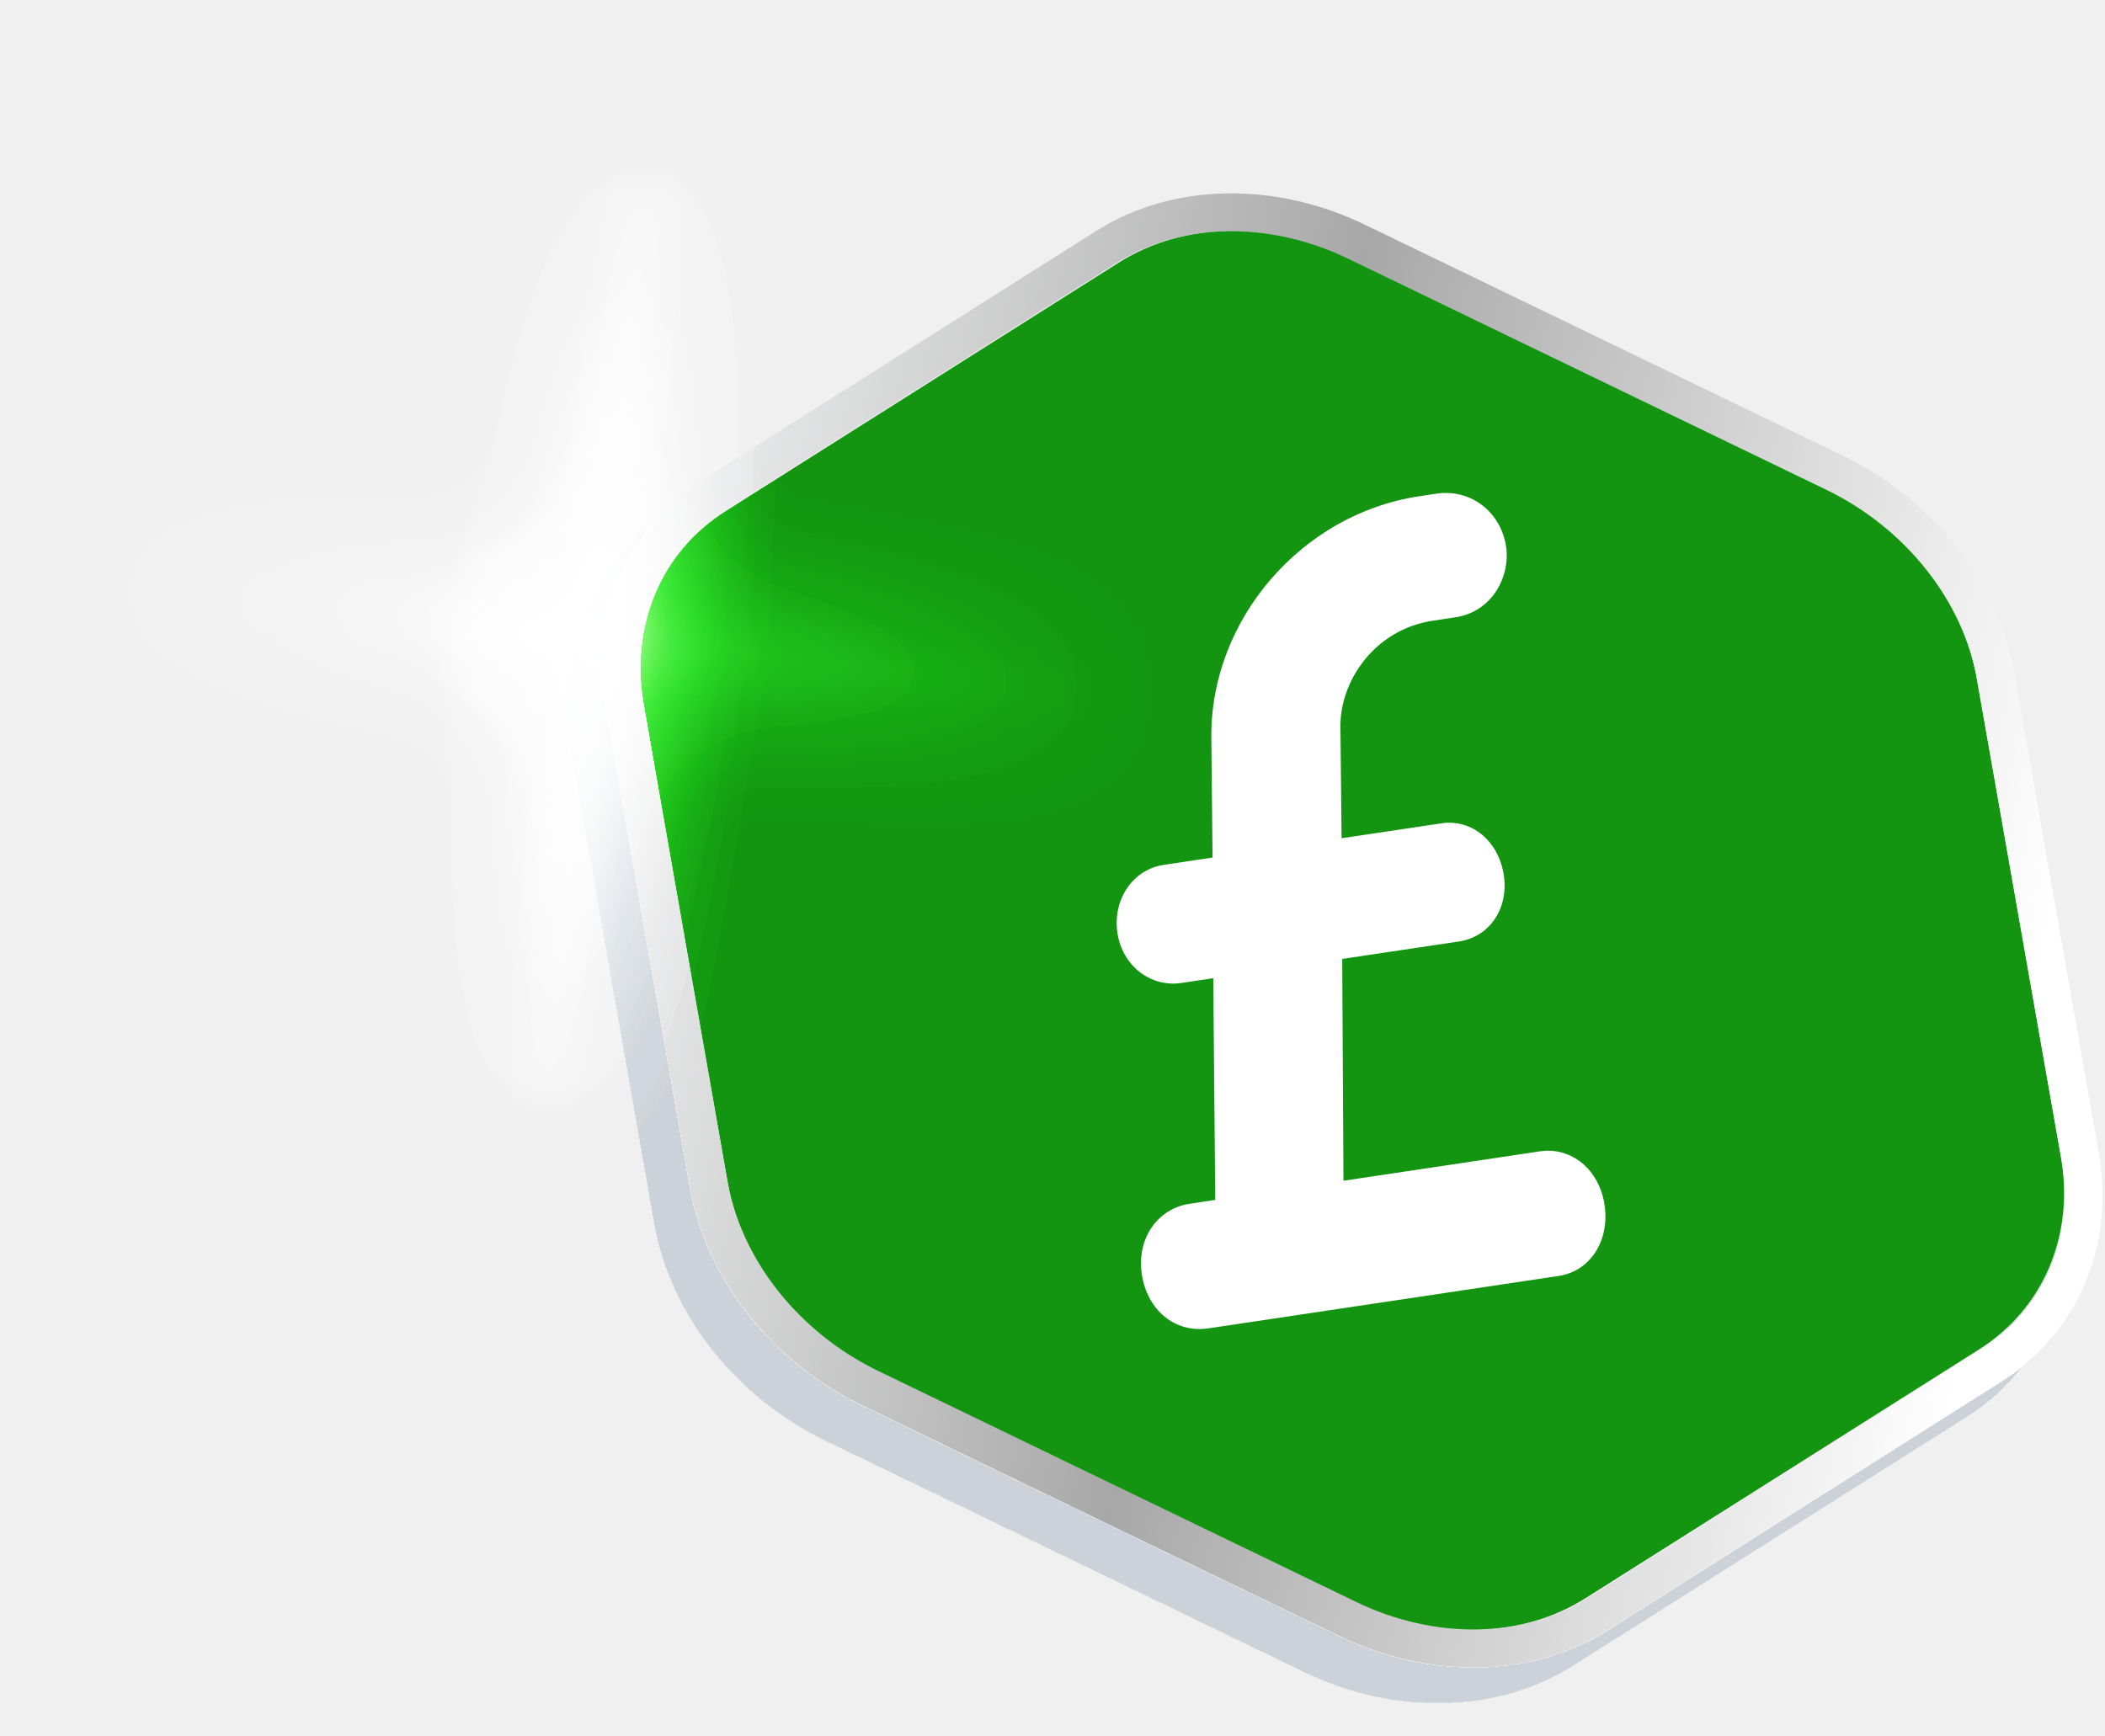
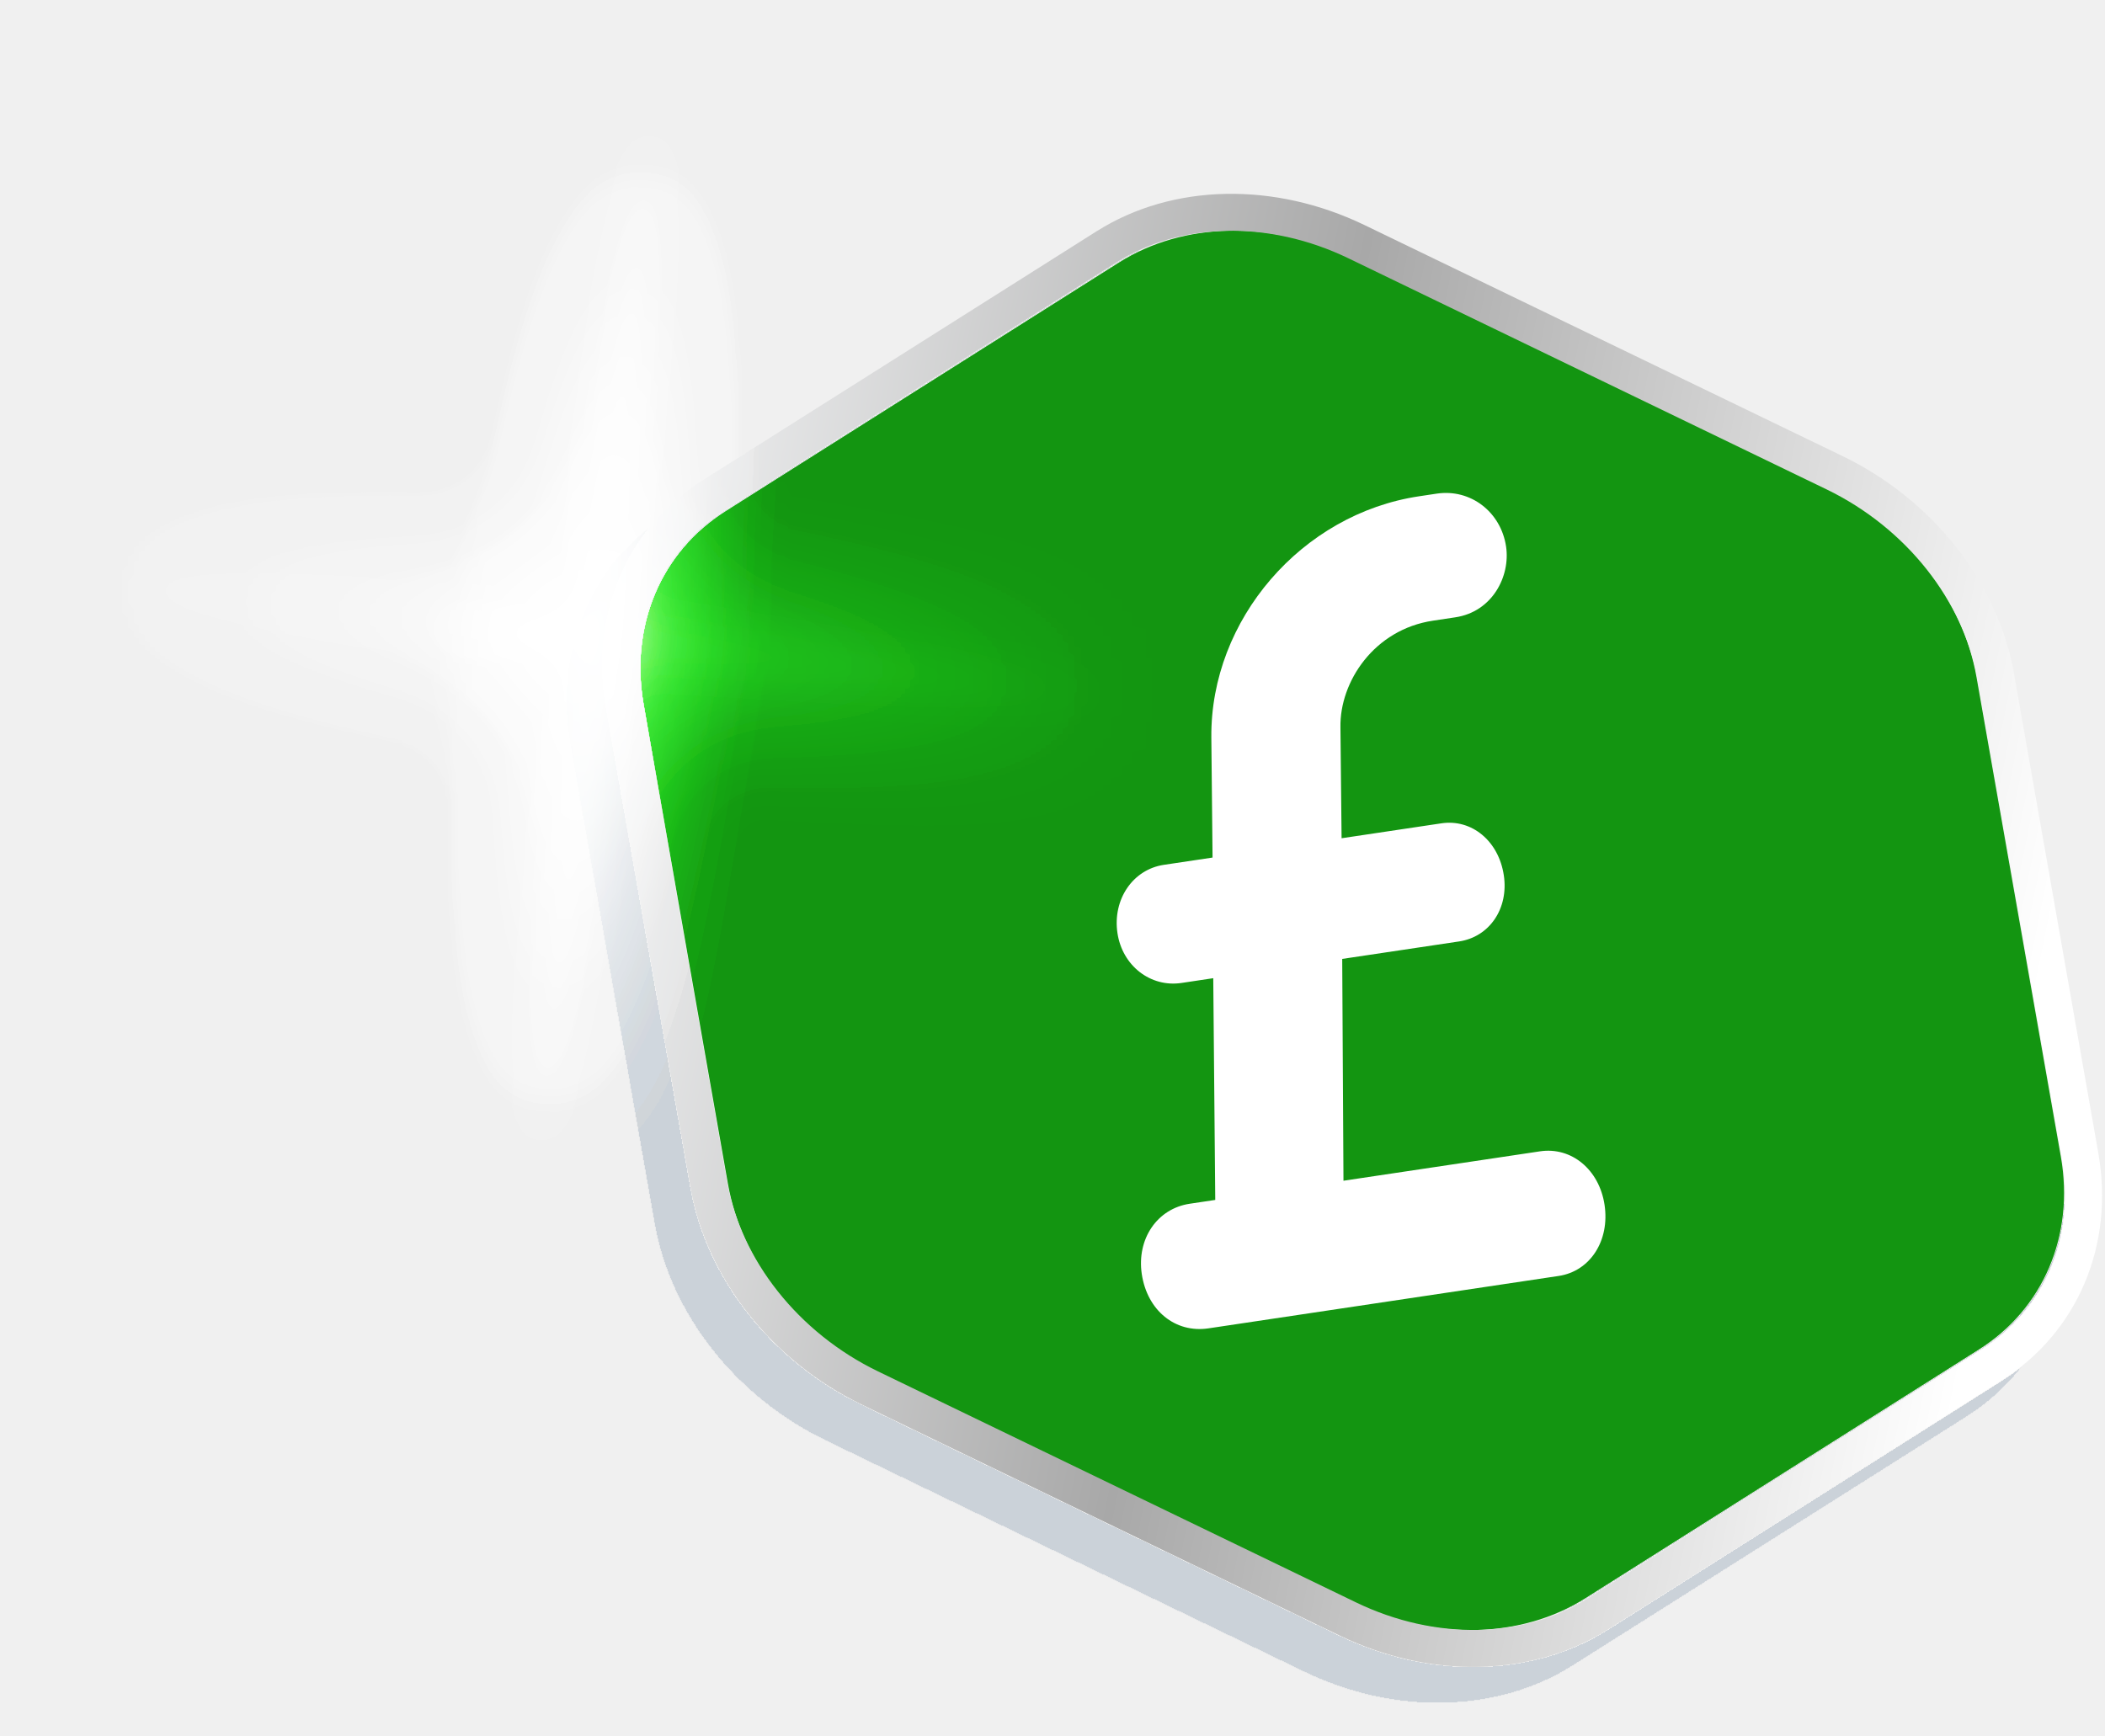
<svg xmlns="http://www.w3.org/2000/svg" width="57" height="47" viewBox="0 0 57 47" fill="none">
-   <g clip-path="url(#clip0_4543_494)">
+   <g clipPath="url(#clip0_4543_494)">
    <g filter="url(#filter0_d_4543_494)">
      <path d="M30.298 7.11C32.045 6.006 34.428 5.957 36.549 6.982L49.486 13.235C51.608 14.261 53.145 16.204 53.52 18.334L55.804 31.321C56.179 33.451 55.333 35.443 53.586 36.547L42.933 43.281C41.187 44.386 38.803 44.434 36.682 43.409L23.745 37.156C21.624 36.13 20.086 34.187 19.711 32.057L17.427 19.07C17.053 16.94 17.898 14.948 19.645 13.844L30.298 7.11Z" fill="#139511" />
-       <path d="M49.672 12.8L36.735 6.547C34.437 5.436 31.855 5.488 29.963 6.685L19.31 13.419C17.417 14.615 16.501 16.773 16.907 19.081L19.191 32.068C19.597 34.375 21.263 36.48 23.561 37.591L36.498 43.844C38.796 44.955 41.378 44.902 43.27 43.706L53.923 36.972C55.816 35.775 56.732 33.617 56.326 31.31L54.042 18.323C53.636 16.016 51.97 13.91 49.672 12.8Z" stroke="url(#paint0_linear_4543_494)" stroke-width="1.026" />
+       <path d="M49.672 12.8L36.735 6.547C34.437 5.436 31.855 5.488 29.963 6.685L19.31 13.419C17.417 14.615 16.501 16.773 16.907 19.081L19.191 32.068C19.597 34.375 21.263 36.48 23.561 37.591L36.498 43.844C38.796 44.955 41.378 44.902 43.27 43.706L53.923 36.972C55.816 35.775 56.732 33.617 56.326 31.31L54.042 18.323C53.636 16.016 51.97 13.91 49.672 12.8Z" stroke="url(#paint0_linear_4543_494)" strokeWidth="1.026" />
    </g>
    <g style="mix-blend-mode:overlay" opacity="0.2" filter="url(#filter1_f_4543_494)">
      <path d="M17.681 3.305L16.852 17.365L14.551 31.26L15.38 17.2L17.681 3.305Z" fill="white" />
      <path d="M30.092 18.848L16.032 18.018L2.137 15.718L16.197 16.547L30.092 18.848Z" fill="white" />
    </g>
    <g style="mix-blend-mode:overlay" opacity="0.2" filter="url(#filter2_f_4543_494)">
      <path d="M17.681 3.305L16.852 17.365L14.551 31.26L15.38 17.2L17.681 3.305Z" fill="white" />
      <path d="M30.092 18.848L16.032 18.018L2.137 15.718L16.197 16.547L30.092 18.848Z" fill="white" />
    </g>
    <g style="mix-blend-mode:overlay" opacity="0.2" filter="url(#filter3_f_4543_494)">
      <path d="M17.681 3.305L16.852 17.365L14.551 31.26L15.38 17.2L17.681 3.305Z" fill="white" />
      <path d="M30.092 18.848L16.032 18.018L2.137 15.718L16.197 16.547L30.092 18.848Z" fill="white" />
    </g>
    <g style="mix-blend-mode:overlay" opacity="0.2" filter="url(#filter4_f_4543_494)">
      <path d="M17.681 3.305L16.852 17.365L14.551 31.26L15.38 17.2L17.681 3.305Z" fill="white" />
      <path d="M30.092 18.848L16.032 18.018L2.137 15.718L16.197 16.547L30.092 18.848Z" fill="white" />
    </g>
    <g style="mix-blend-mode:overlay" filter="url(#filter5_f_4543_494)">
      <path d="M17.681 3.305L16.852 17.365L14.551 31.26L15.38 17.2L17.681 3.305Z" fill="white" />
      <path d="M30.092 18.848L16.032 18.018L2.137 15.718L16.197 16.547L30.092 18.848Z" fill="white" />
    </g>
    <g style="mix-blend-mode:overlay" filter="url(#filter6_f_4543_494)">
      <path d="M17.685 3.306L16.855 17.366L14.555 31.261L15.384 17.201L17.685 3.306Z" fill="white" />
      <path d="M17.71 17.661L16.036 18.019L2.141 15.718L16.201 16.547L17.71 17.661Z" fill="white" />
    </g>
    <g style="mix-blend-mode:overlay" filter="url(#filter7_f_4543_494)">
      <path d="M17.681 3.305L16.852 17.365L14.551 31.26L15.38 17.2L17.681 3.305Z" fill="white" />
      <path d="M17.399 17.388L16.034 18.018L14.031 16.799L16.199 16.547L17.399 17.388Z" fill="white" />
    </g>
    <g style="mix-blend-mode:overlay" filter="url(#filter8_f_4543_494)">
      <path d="M17.681 3.306L16.852 17.366L14.551 31.261L15.38 17.201L17.681 3.306Z" fill="white" />
      <path d="M17.4 17.389L16.034 18.019L12.75 16.548L16.199 16.548L17.4 17.389Z" fill="white" />
    </g>
    <g style="mix-blend-mode:overlay" filter="url(#filter9_f_4543_494)">
      <path d="M17.677 3.305L16.848 17.365L14.547 31.26L15.376 17.2L17.677 3.305Z" fill="white" />
      <path d="M16.85 17.365L16.032 18.018L11.945 17.2L16.196 16.547L16.85 17.365Z" fill="white" />
    </g>
    <g style="mix-blend-mode:overlay" filter="url(#filter10_f_4543_494)">
      <path d="M17.685 3.305L16.855 17.365L14.555 31.26L15.384 17.2L17.685 3.305Z" fill="white" />
      <path d="M16.16 17.596L16.039 18.018L11.473 16.96L16.203 16.547L16.16 17.596Z" fill="white" />
    </g>
    <path d="M38.803 16.809L39.407 16.718C40.411 16.568 40.902 15.606 40.782 14.8C40.641 13.861 39.818 13.232 38.906 13.368L38.427 13.44C35.247 13.916 32.776 16.781 32.801 19.965L32.834 23.224L31.515 23.421C30.674 23.547 30.123 24.359 30.259 25.27C30.391 26.153 31.153 26.746 31.993 26.62L32.853 26.491L32.907 32.496L32.217 32.599C31.334 32.731 30.776 33.551 30.918 34.506C31.066 35.491 31.824 36.108 32.722 35.974L42.205 34.555C43.059 34.428 43.594 33.6 43.449 32.631C43.306 31.676 42.554 31.052 41.7 31.18L36.379 31.976L36.345 25.969L39.509 25.496C40.335 25.372 40.856 24.602 40.721 23.705C40.583 22.779 39.856 22.173 39.03 22.297L36.328 22.701L36.297 19.694C36.276 18.463 37.208 17.047 38.803 16.809Z" fill="white" />
  </g>
  <defs>
    <filter id="filter0_d_4543_494" x="15.339" y="5.236" width="41.594" height="40.879" filterUnits="userSpaceOnUse" color-interpolation-filters="sRGB">
      <feFlood flood-opacity="0" result="BackgroundImageFix" />
      <feColorMatrix in="SourceAlpha" type="matrix" values="0 0 0 0 0 0 0 0 0 0 0 0 0 0 0 0 0 0 127 0" result="hardAlpha" />
      <feOffset dx="-0.961" dy="0.961" />
      <feComposite in2="hardAlpha" operator="out" />
      <feColorMatrix type="matrix" values="0 0 0 0 0.797 0 0 0 0 0.822 0 0 0 0 0.85 0 0 0 1 0" />
      <feBlend mode="normal" in2="BackgroundImageFix" result="effect1_dropShadow_4543_494" />
      <feBlend mode="normal" in="SourceGraphic" in2="effect1_dropShadow_4543_494" result="shape" />
    </filter>
    <filter id="filter1_f_4543_494" x="-1.405" y="-0.237" width="35.04" height="35.038" filterUnits="userSpaceOnUse" color-interpolation-filters="sRGB">
      <feFlood flood-opacity="0" result="BackgroundImageFix" />
      <feBlend mode="normal" in="SourceGraphic" in2="BackgroundImageFix" result="shape" />
      <feGaussianBlur stdDeviation="1.771" result="effect1_foregroundBlur_4543_494" />
    </filter>
    <filter id="filter2_f_4543_494" x="-1.405" y="-0.237" width="35.04" height="35.038" filterUnits="userSpaceOnUse" color-interpolation-filters="sRGB">
      <feFlood flood-opacity="0" result="BackgroundImageFix" />
      <feBlend mode="normal" in="SourceGraphic" in2="BackgroundImageFix" result="shape" />
      <feGaussianBlur stdDeviation="1.771" result="effect1_foregroundBlur_4543_494" />
    </filter>
    <filter id="filter3_f_4543_494" x="0.956" y="2.124" width="30.318" height="30.316" filterUnits="userSpaceOnUse" color-interpolation-filters="sRGB">
      <feFlood flood-opacity="0" result="BackgroundImageFix" />
      <feBlend mode="normal" in="SourceGraphic" in2="BackgroundImageFix" result="shape" />
      <feGaussianBlur stdDeviation="0.59" result="effect1_foregroundBlur_4543_494" />
    </filter>
    <filter id="filter4_f_4543_494" x="-1.405" y="-0.237" width="35.04" height="35.038" filterUnits="userSpaceOnUse" color-interpolation-filters="sRGB">
      <feFlood flood-opacity="0" result="BackgroundImageFix" />
      <feBlend mode="normal" in="SourceGraphic" in2="BackgroundImageFix" result="shape" />
      <feGaussianBlur stdDeviation="1.771" result="effect1_foregroundBlur_4543_494" />
    </filter>
    <filter id="filter5_f_4543_494" x="-1.405" y="-0.237" width="35.04" height="35.038" filterUnits="userSpaceOnUse" color-interpolation-filters="sRGB">
      <feFlood flood-opacity="0" result="BackgroundImageFix" />
      <feBlend mode="normal" in="SourceGraphic" in2="BackgroundImageFix" result="shape" />
      <feGaussianBlur stdDeviation="1.771" result="effect1_foregroundBlur_4543_494" />
    </filter>
    <filter id="filter6_f_4543_494" x="-1.401" y="-0.236" width="22.653" height="35.038" filterUnits="userSpaceOnUse" color-interpolation-filters="sRGB">
      <feFlood flood-opacity="0" result="BackgroundImageFix" />
      <feBlend mode="normal" in="SourceGraphic" in2="BackgroundImageFix" result="shape" />
      <feGaussianBlur stdDeviation="1.771" result="effect1_foregroundBlur_4543_494" />
    </filter>
    <filter id="filter7_f_4543_494" x="10.49" y="-0.237" width="10.731" height="35.038" filterUnits="userSpaceOnUse" color-interpolation-filters="sRGB">
      <feFlood flood-opacity="0" result="BackgroundImageFix" />
      <feBlend mode="normal" in="SourceGraphic" in2="BackgroundImageFix" result="shape" />
      <feGaussianBlur stdDeviation="1.771" result="effect1_foregroundBlur_4543_494" />
    </filter>
    <filter id="filter8_f_4543_494" x="9.209" y="-0.236" width="12.012" height="35.038" filterUnits="userSpaceOnUse" color-interpolation-filters="sRGB">
      <feFlood flood-opacity="0" result="BackgroundImageFix" />
      <feBlend mode="normal" in="SourceGraphic" in2="BackgroundImageFix" result="shape" />
      <feGaussianBlur stdDeviation="1.771" result="effect1_foregroundBlur_4543_494" />
    </filter>
    <filter id="filter9_f_4543_494" x="8.404" y="-0.237" width="12.813" height="35.038" filterUnits="userSpaceOnUse" color-interpolation-filters="sRGB">
      <feFlood flood-opacity="0" result="BackgroundImageFix" />
      <feBlend mode="normal" in="SourceGraphic" in2="BackgroundImageFix" result="shape" />
      <feGaussianBlur stdDeviation="1.771" result="effect1_foregroundBlur_4543_494" />
    </filter>
    <filter id="filter10_f_4543_494" x="10.292" y="2.124" width="8.572" height="30.316" filterUnits="userSpaceOnUse" color-interpolation-filters="sRGB">
      <feFlood flood-opacity="0" result="BackgroundImageFix" />
      <feBlend mode="normal" in="SourceGraphic" in2="BackgroundImageFix" result="shape" />
      <feGaussianBlur stdDeviation="0.59" result="effect1_foregroundBlur_4543_494" />
    </filter>
    <linearGradient id="paint0_linear_4543_494" x1="14.293" y1="17.175" x2="55.456" y2="25.541" gradientUnits="userSpaceOnUse">
      <stop stop-color="#F9FAFB" />
      <stop offset="0.48" stop-color="#A8A8A8" />
      <stop offset="1" stop-color="white" />
    </linearGradient>
    <clipPath id="clip0_4543_494">
      <rect width="57" height="47" fill="white" />
    </clipPath>
  </defs>
</svg>
